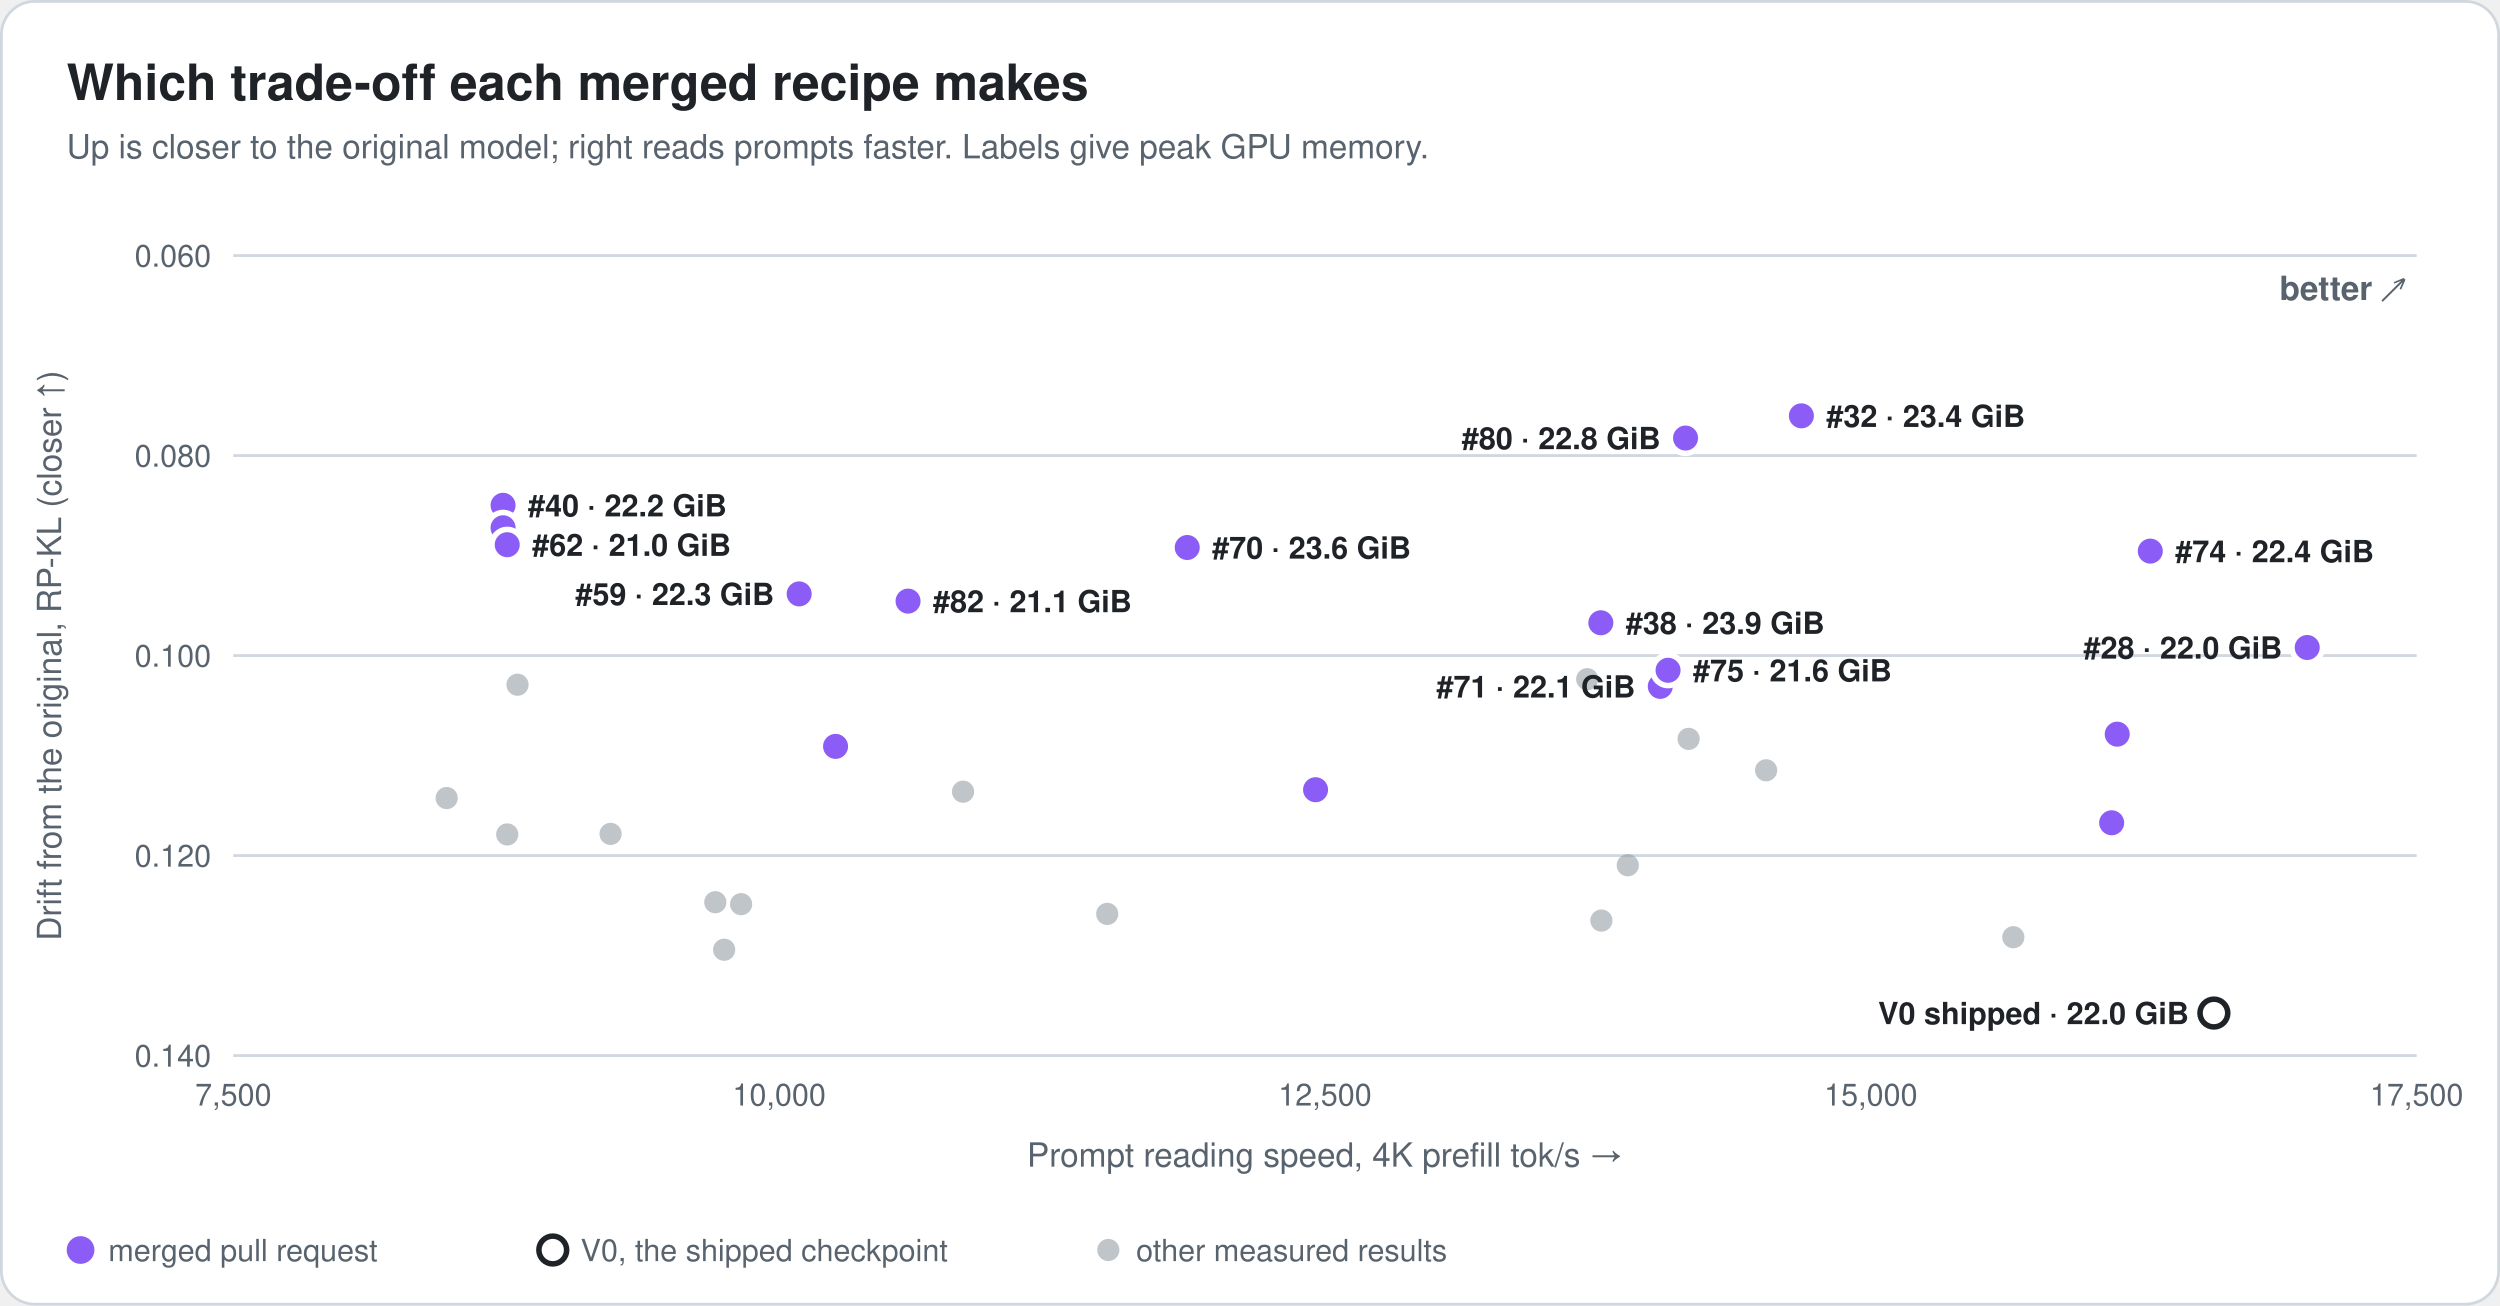
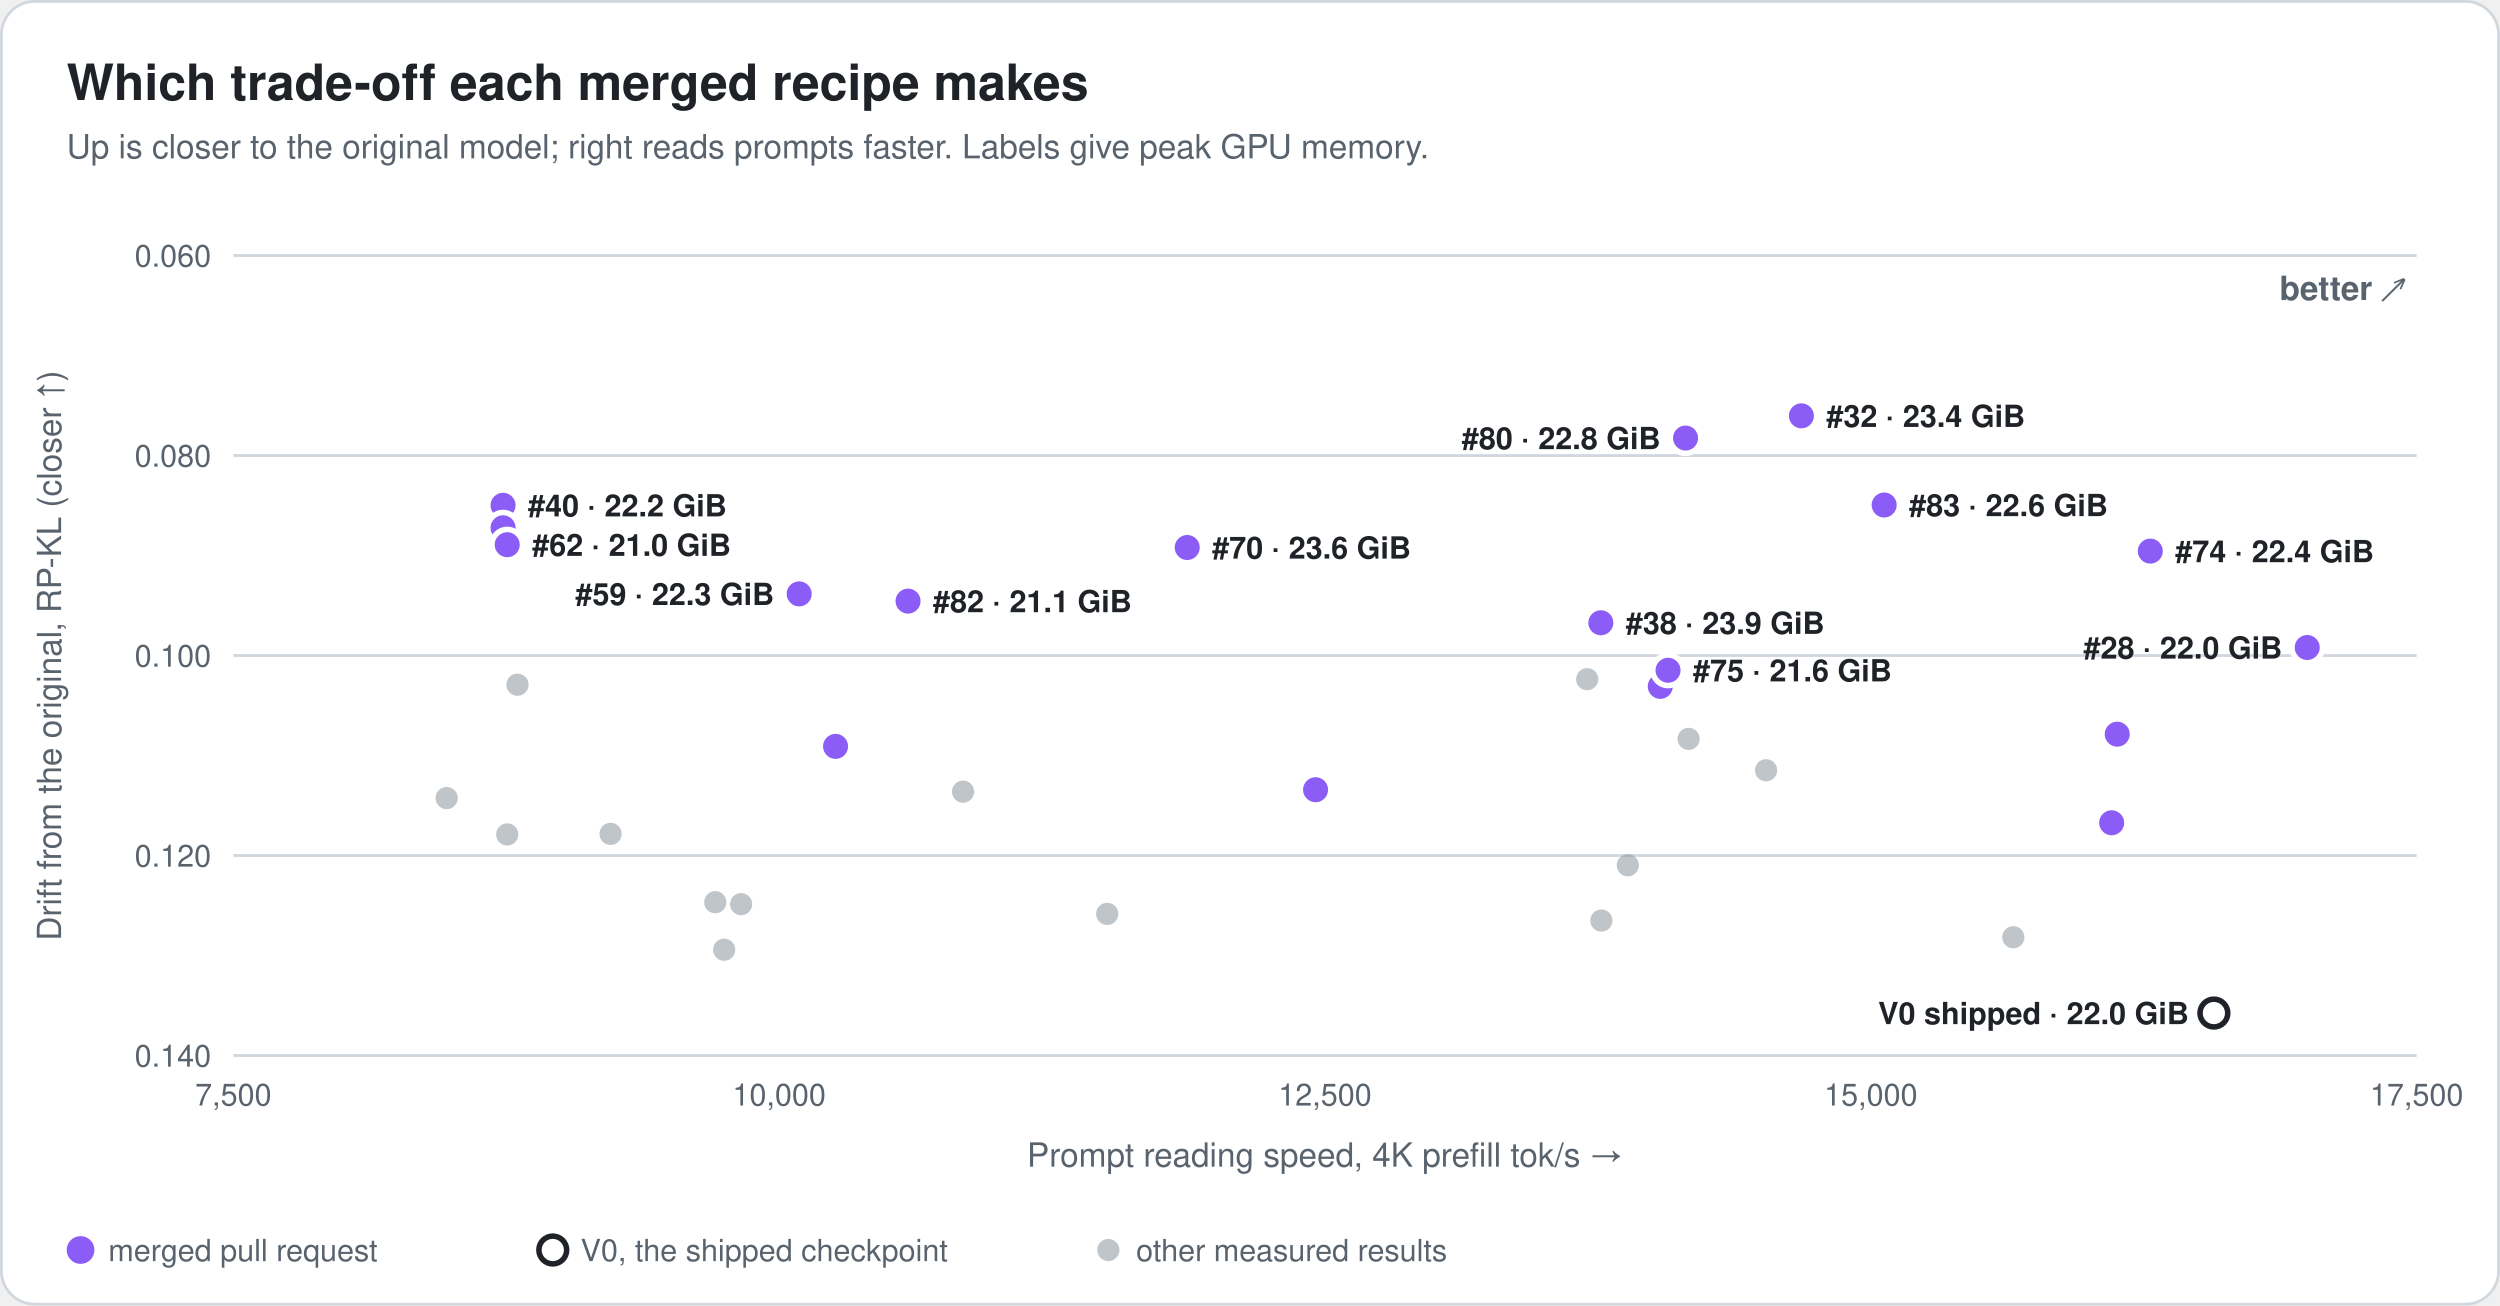
- <svg xmlns="http://www.w3.org/2000/svg" width="900" height="470" viewBox="0 0 900 470" font-family="-apple-system,BlinkMacSystemFont,'Segoe UI',Helvetica,Arial,sans-serif" role="img" aria-label="Trade-offs of 18 merged recipes against the shipped checkpoint">
+ <svg xmlns="http://www.w3.org/2000/svg" width="900" height="470" viewBox="0 0 900 470" font-family="-apple-system,BlinkMacSystemFont,'Segoe UI',Helvetica,Arial,sans-serif" role="img" aria-label="Trade-offs of 19 merged recipes against the shipped checkpoint">
  <style>
.bg{fill:#ffffff;stroke:#d0d7de}.t{fill:#1f2328}.m{fill:#59636e}.rule{stroke:#d0d7de}.ring{stroke:#ffffff}
.acc{fill:#8b5cf6}.accl{stroke:#8b5cf6}.wash{fill:#8b5cf6;fill-opacity:.1}.gry{fill:#8c959f}.rej{fill:#d03b3b}.track{fill:#eaeef2}.tk{stroke:#1f2328}
@media (prefers-color-scheme: dark){
.bg{fill:#0d1117;stroke:#30363d}.t{fill:#e6edf3}.m{fill:#9198a1}.rule{stroke:#30363d}.ring{stroke:#0d1117}
.acc{fill:#9a75f8}.accl{stroke:#9a75f8}.wash{fill:#9a75f8;fill-opacity:.14}.gry{fill:#9198a1}.rej{fill:#e5534b}.track{fill:#21262d}.tk{stroke:#e6edf3}}
</style>
  <rect class="bg" x="0.5" y="0.5" width="899" height="469" rx="12" />
  <text x="24.0" y="36.0" class="t" font-size="18" font-weight="600" text-anchor="start">Which trade-off each merged recipe makes</text>
  <text x="24.0" y="57.0" class="m" font-size="12" font-weight="400" text-anchor="start">Up is closer to the original model; right reads prompts faster. Labels give peak GPU memory.</text>
  <line class="rule" x1="84" x2="870" y1="92.0" y2="92.0" stroke-width="1" />
  <text x="76.0" y="96.0" class="m" font-size="11" font-weight="400" text-anchor="end">0.060</text>
  <line class="rule" x1="84" x2="870" y1="164.0" y2="164.0" stroke-width="1" />
  <text x="76.0" y="168.0" class="m" font-size="11" font-weight="400" text-anchor="end">0.080</text>
  <line class="rule" x1="84" x2="870" y1="236.0" y2="236.0" stroke-width="1" />
  <text x="76.0" y="240.0" class="m" font-size="11" font-weight="400" text-anchor="end">0.100</text>
  <line class="rule" x1="84" x2="870" y1="308.0" y2="308.0" stroke-width="1" />
  <text x="76.0" y="312.0" class="m" font-size="11" font-weight="400" text-anchor="end">0.120</text>
  <line class="rule" x1="84" x2="870" y1="380.0" y2="380.0" stroke-width="1" />
  <text x="76.0" y="384.0" class="m" font-size="11" font-weight="400" text-anchor="end">0.140</text>
  <text x="84.0" y="398.0" class="m" font-size="11" font-weight="400" text-anchor="middle">7,500</text>
  <text x="280.5" y="398.0" class="m" font-size="11" font-weight="400" text-anchor="middle">10,000</text>
  <text x="477.0" y="398.0" class="m" font-size="11" font-weight="400" text-anchor="middle">12,500</text>
  <text x="673.5" y="398.0" class="m" font-size="11" font-weight="400" text-anchor="middle">15,000</text>
  <text x="870.0" y="398.0" class="m" font-size="11" font-weight="400" text-anchor="middle">17,500</text>
  <text x="477.0" y="420.0" class="m" font-size="12" font-weight="400" text-anchor="middle">Prompt reading speed, 4K prefill tok/s →</text>
  <text x="22" y="236.0" class="m" font-size="12" text-anchor="middle" transform="rotate(-90 22 236.0)">Drift from the original, RP-KL (closer ↑)</text>
  <text x="866.0" y="108.0" class="m" font-size="12" font-weight="600" text-anchor="end">better ↗</text>
  <circle class="gry" cx="160.8" cy="287.3" r="4" opacity=".55" />
  <circle class="gry" cx="571.4" cy="244.5" r="4" opacity=".55" />
  <circle class="gry" cx="576.5" cy="331.4" r="4" opacity=".55" />
  <circle class="gry" cx="724.8" cy="337.4" r="4" opacity=".55" />
  <circle class="gry" cx="260.7" cy="341.9" r="4" opacity=".55" />
  <circle class="gry" cx="257.5" cy="324.8" r="4" opacity=".55" />
  <circle class="gry" cx="182.6" cy="300.4" r="4" opacity=".55" />
  <circle class="gry" cx="346.7" cy="285.0" r="4" opacity=".55" />
  <circle class="gry" cx="607.9" cy="266.0" r="4" opacity=".55" />
  <circle class="gry" cx="398.6" cy="329.0" r="4" opacity=".55" />
  <circle class="gry" cx="186.3" cy="246.5" r="4" opacity=".55" />
  <circle class="gry" cx="586.0" cy="311.5" r="4" opacity=".55" />
  <circle class="gry" cx="635.8" cy="277.3" r="4" opacity=".55" />
  <circle class="gry" cx="219.8" cy="300.2" r="4" opacity=".55" />
  <circle class="gry" cx="266.8" cy="325.5" r="4" opacity=".55" />
  <circle class="tk" cx="797.0" cy="364.7" r="5" fill="none" stroke-width="2" />
  <circle class="acc ring" cx="473.6" cy="284.3" r="5.5" stroke-width="2" />
  <circle class="acc ring" cx="300.8" cy="268.7" r="5.5" stroke-width="2" />
  <circle class="acc ring" cx="576.3" cy="224.2" r="5.5" stroke-width="2" />
  <circle class="acc ring" cx="760.2" cy="296.2" r="5.5" stroke-width="2" />
  <circle class="acc ring" cx="762.2" cy="264.3" r="5.5" stroke-width="2" />
  <circle class="acc ring" cx="179.5" cy="182.9" r="5.5" stroke-width="2" />
  <circle class="acc ring" cx="181.1" cy="181.9" r="5.5" stroke-width="2" />
  <circle class="acc ring" cx="287.7" cy="213.8" r="5.5" stroke-width="2" />
  <circle class="acc ring" cx="181.1" cy="190.0" r="5.5" stroke-width="2" />
  <circle class="acc ring" cx="648.5" cy="149.7" r="5.5" stroke-width="2" />
  <circle class="acc ring" cx="427.4" cy="197.1" r="5.5" stroke-width="2" />
  <circle class="acc ring" cx="182.6" cy="196.1" r="5.5" stroke-width="2" />
  <circle class="acc ring" cx="597.7" cy="247.1" r="5.5" stroke-width="2" />
  <circle class="acc ring" cx="326.9" cy="216.4" r="5.5" stroke-width="2" />
  <circle class="acc ring" cx="600.5" cy="241.3" r="5.5" stroke-width="2" />
  <circle class="acc ring" cx="830.6" cy="233.1" r="5.5" stroke-width="2" />
  <circle class="acc ring" cx="774.1" cy="198.4" r="5.5" stroke-width="2" />
  <circle class="acc ring" cx="606.8" cy="157.7" r="5.5" stroke-width="2" />
+   <circle class="acc ring" cx="678.3" cy="181.8" r="5.5" stroke-width="2" />
  <text x="788.0" y="368.7" class="t" font-size="11" font-weight="600" text-anchor="end">V0 shipped · 22.0 GiB</text>
  <text x="657.5" y="153.7" class="t" font-size="11" font-weight="600" text-anchor="start">#32 · 23.4 GiB</text>
  <text x="597.8" y="161.7" class="t" font-size="11" font-weight="600" text-anchor="end">#80 · 22.8 GiB</text>
+   <text x="687.3" y="185.8" class="t" font-size="11" font-weight="600" text-anchor="start">#83 · 22.6 GiB</text>
  <text x="190.1" y="185.9" class="t" font-size="11" font-weight="600" text-anchor="start">#40 · 22.2 GiB</text>
  <text x="191.6" y="200.1" class="t" font-size="11" font-weight="600" text-anchor="start">#62 · 21.0 GiB</text>
  <text x="436.4" y="201.1" class="t" font-size="11" font-weight="600" text-anchor="start">#70 · 23.6 GiB</text>
  <text x="783.1" y="202.4" class="t" font-size="11" font-weight="600" text-anchor="start">#74 · 22.4 GiB</text>
  <text x="278.7" y="217.8" class="t" font-size="11" font-weight="600" text-anchor="end">#59 · 22.3 GiB</text>
  <text x="335.9" y="220.4" class="t" font-size="11" font-weight="600" text-anchor="start">#82 · 21.1 GiB</text>
  <text x="585.3" y="228.2" class="t" font-size="11" font-weight="600" text-anchor="start">#38 · 23.9 GiB</text>
  <text x="821.6" y="237.1" class="t" font-size="11" font-weight="600" text-anchor="end">#28 · 22.0 GiB</text>
  <text x="609.5" y="245.3" class="t" font-size="11" font-weight="600" text-anchor="start">#75 · 21.6 GiB</text>
-   <text x="588.7" y="251.1" class="t" font-size="11" font-weight="600" text-anchor="end">#71 · 22.1 GiB</text>
  <circle class="acc" cx="29" cy="450" r="5" />
  <text x="39.0" y="454.0" class="m" font-size="11" font-weight="400" text-anchor="start">merged pull request</text>
  <circle class="tk" cx="199" cy="450" r="5" fill="none" stroke-width="2" />
  <text x="209.0" y="454.0" class="m" font-size="11" font-weight="400" text-anchor="start">V0, the shipped checkpoint</text>
  <circle class="gry" cx="399" cy="450" r="4" opacity=".55" />
  <text x="409.0" y="454.0" class="m" font-size="11" font-weight="400" text-anchor="start">other measured results</text>
</svg>
